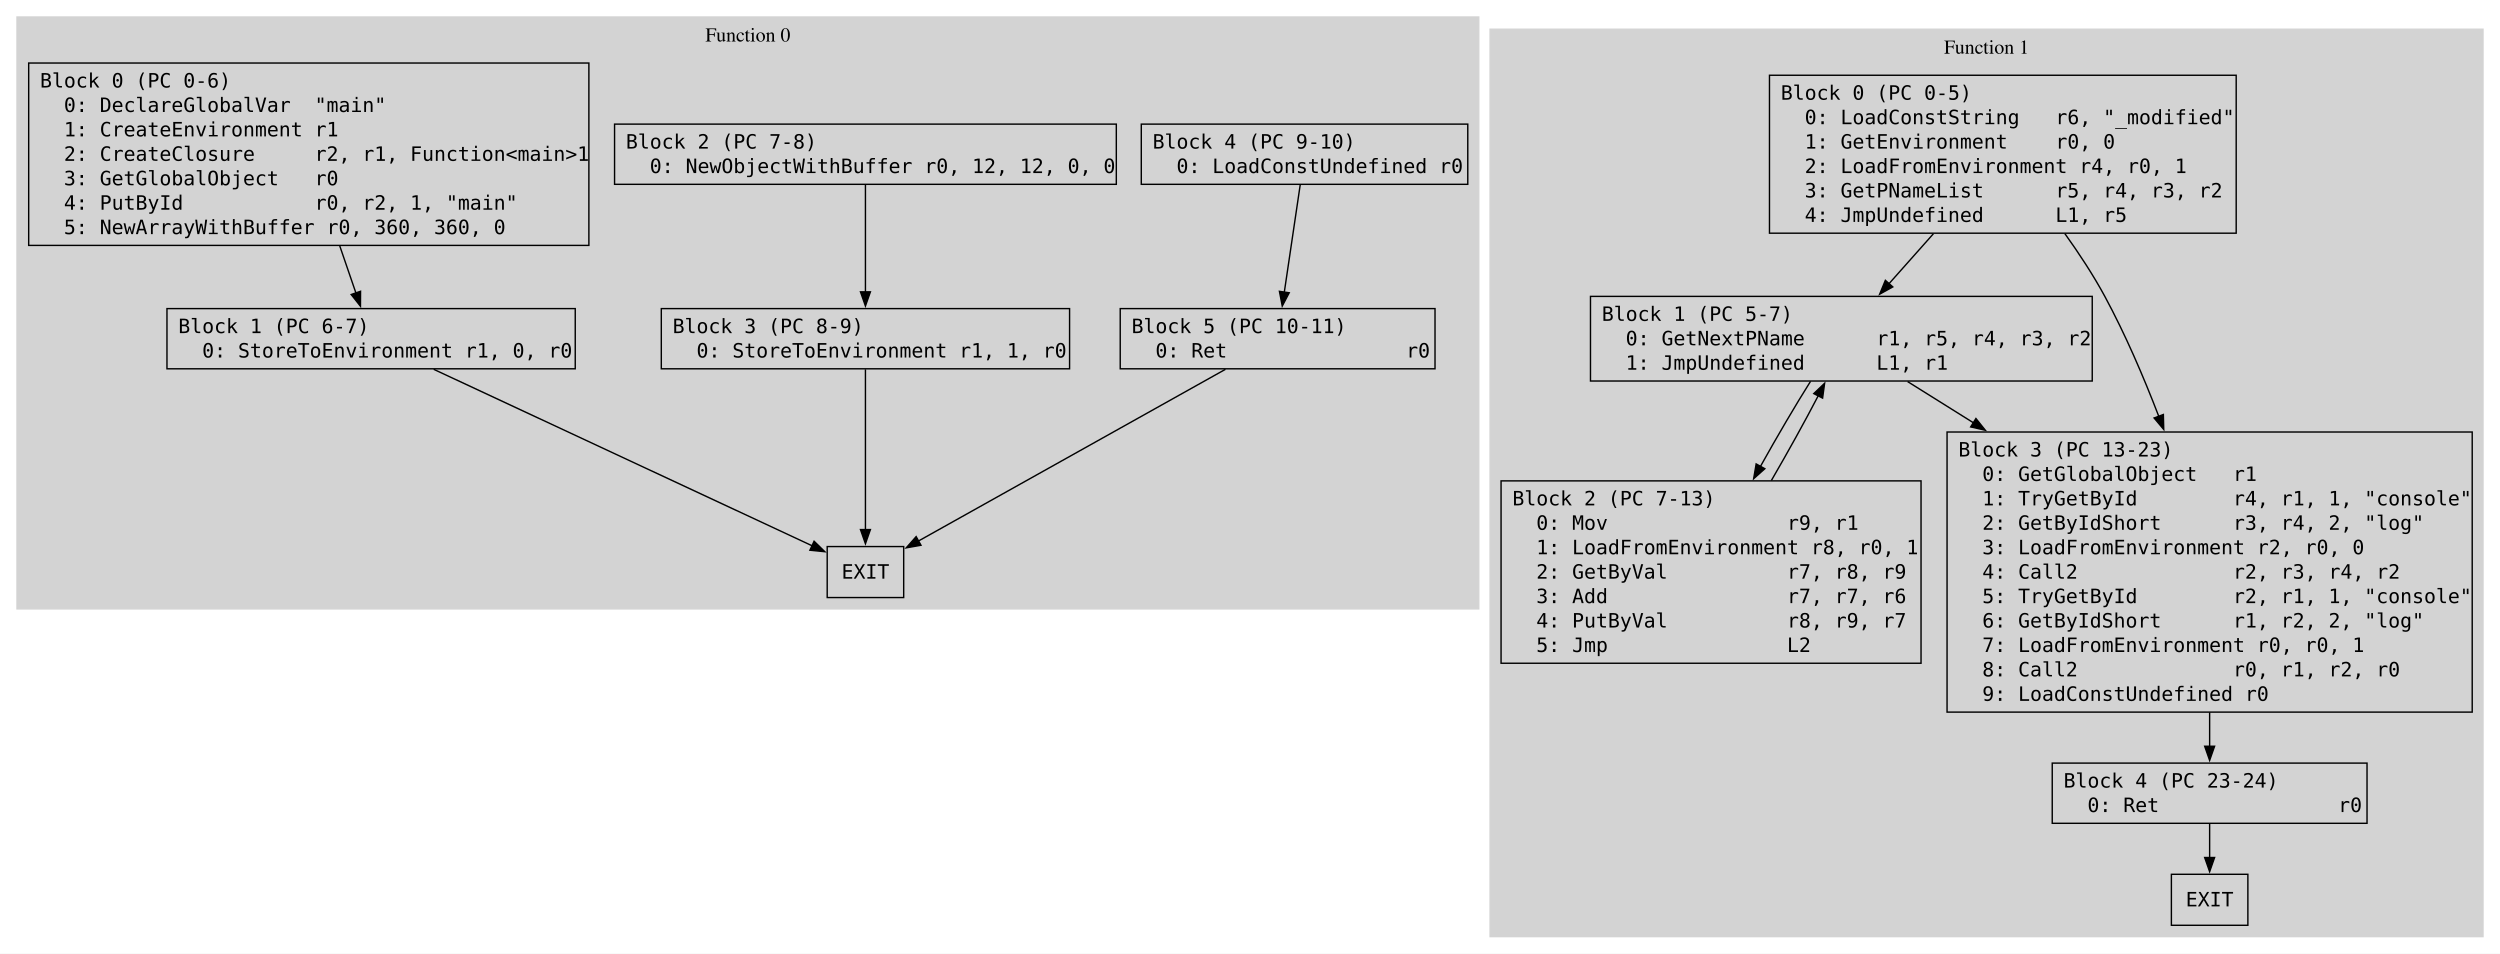
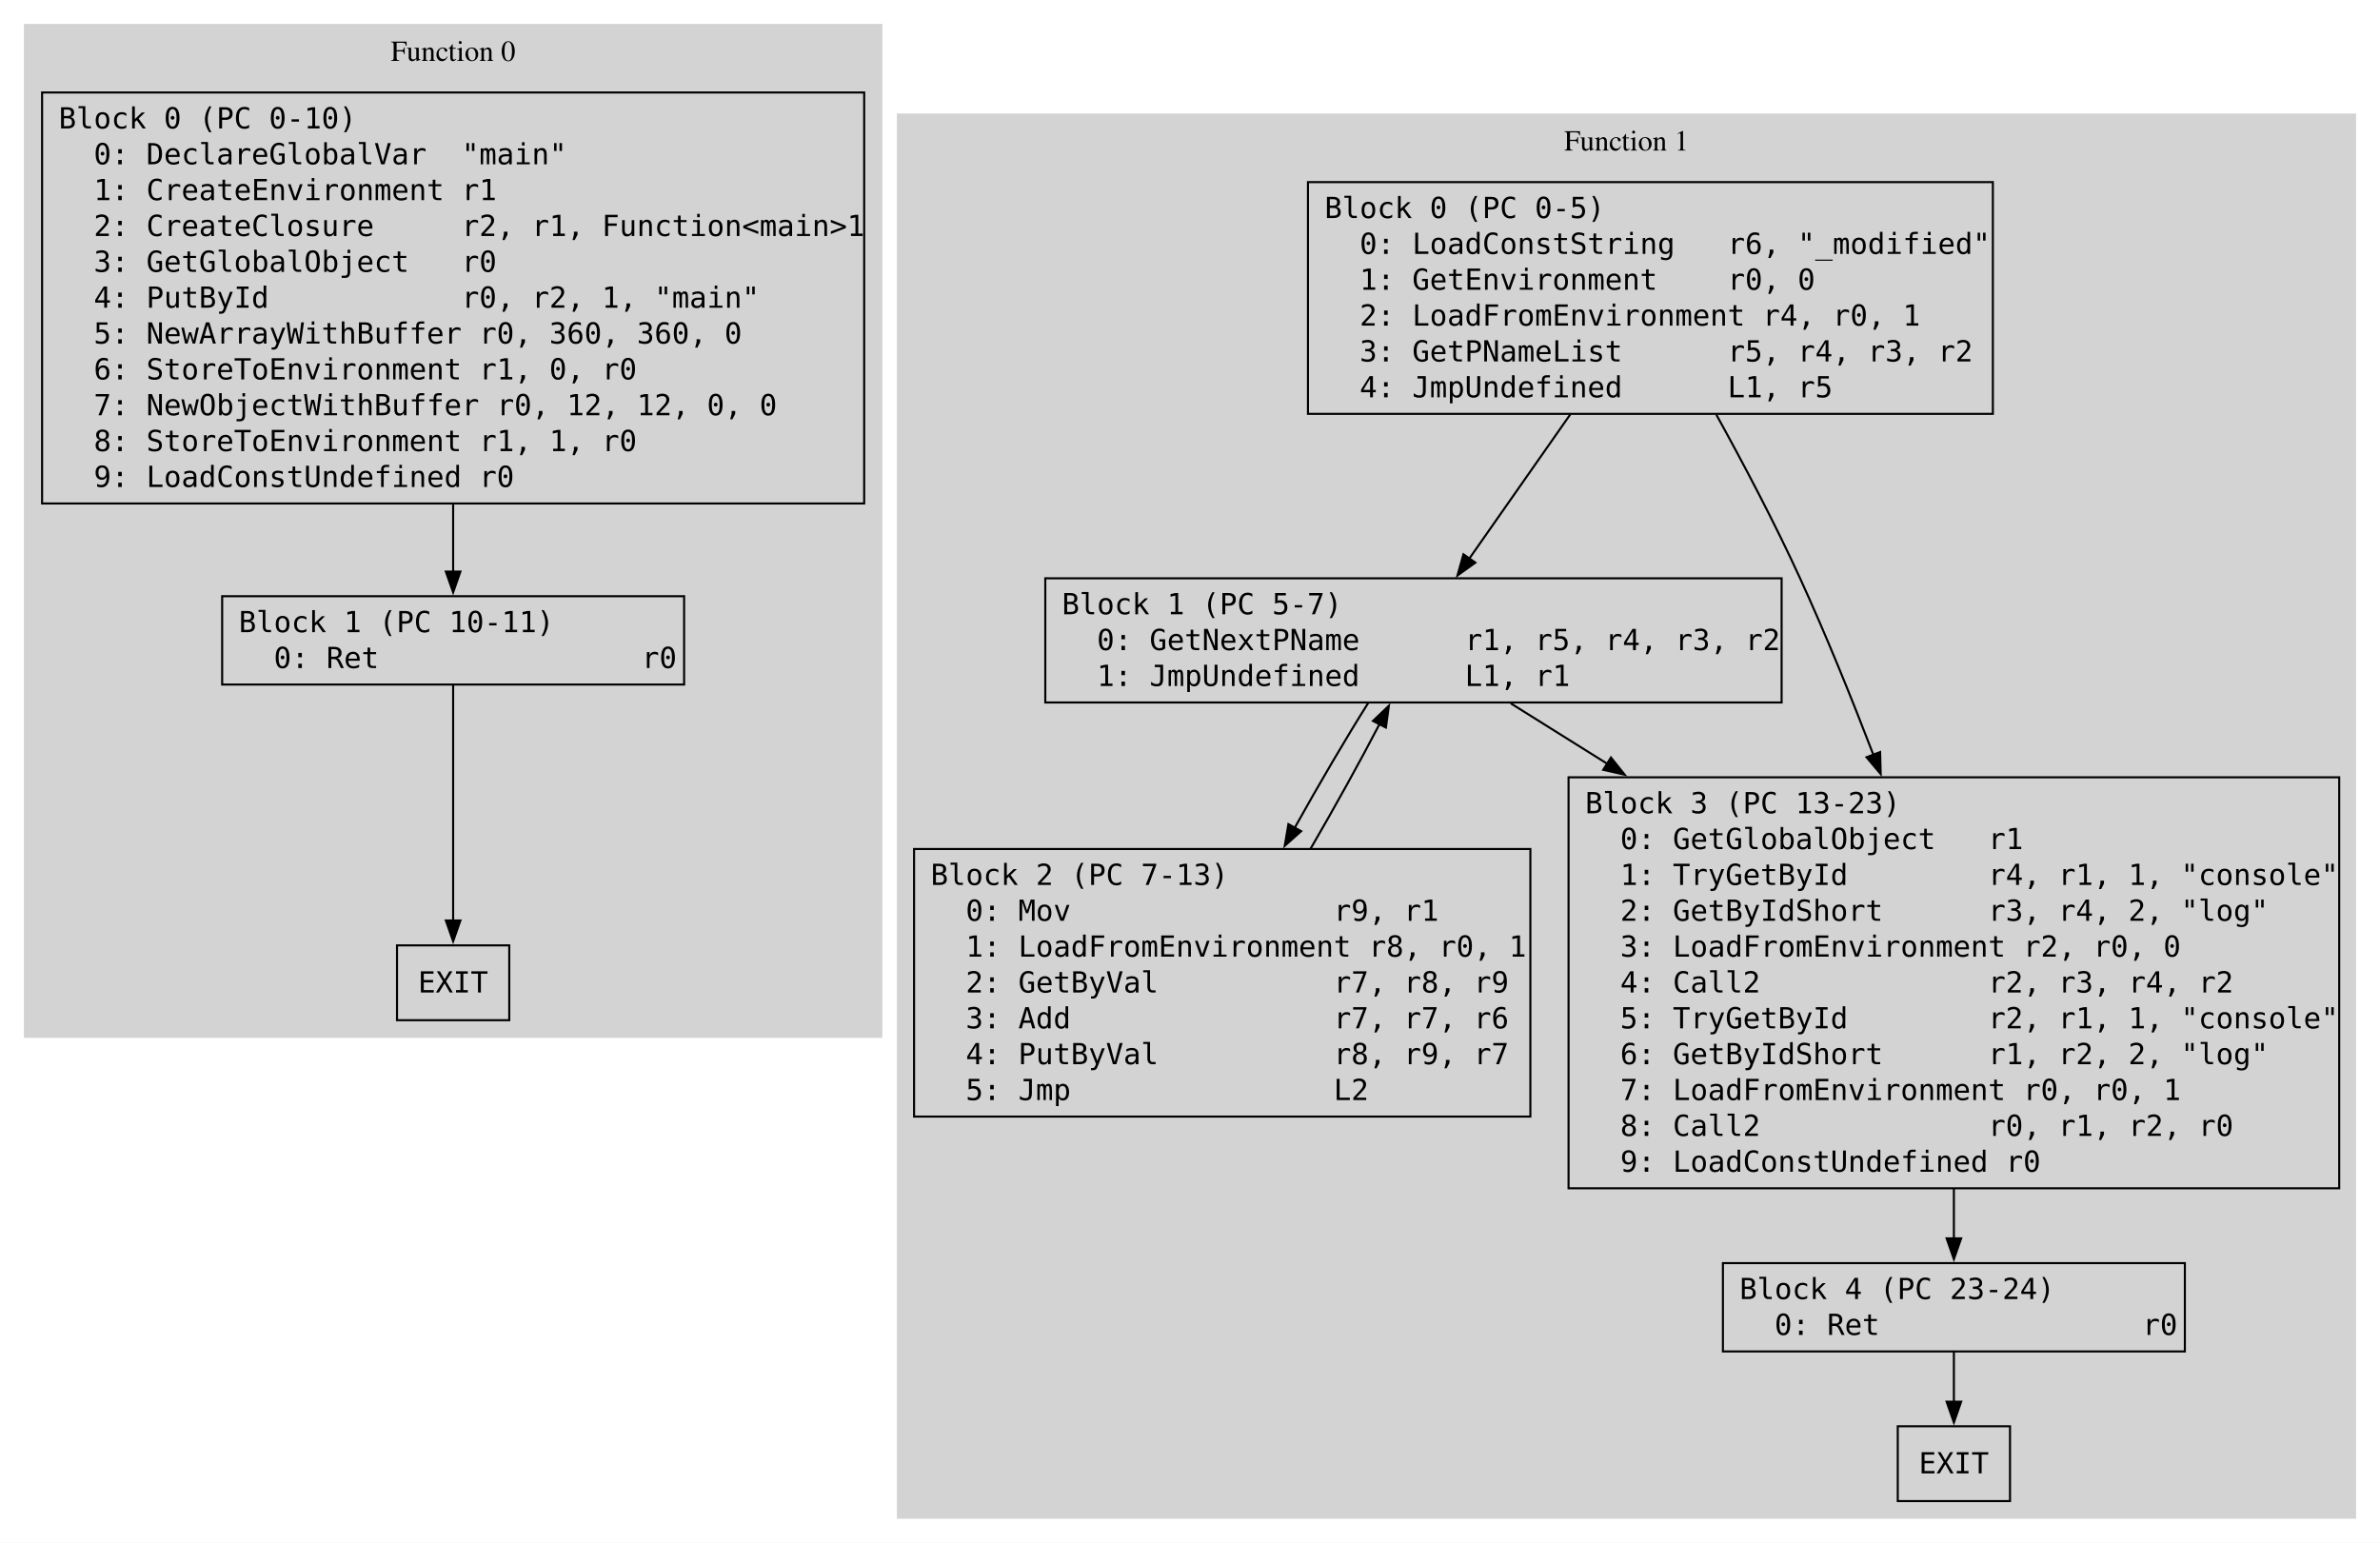
- <svg xmlns="http://www.w3.org/2000/svg" width="1765pt" height="673pt" viewBox="0.00 0.00 1765.00 673.00">
-   <g id="graph0" class="graph" transform="scale(1 1) rotate(0) translate(4 669.25)">
-     <polygon fill="white" stroke="none" points="-4,4 -4,-669.25 1761,-669.25 1761,4 -4,4" />
+ <svg xmlns="http://www.w3.org/2000/svg" width="1145pt" height="742pt" viewBox="0.00 0.00 1145.00 742.00">
+   <g id="graph0" class="graph" transform="scale(1 1) rotate(0) translate(4 738.25)">
+     <polygon fill="white" stroke="none" points="-4,4 -4,-738.25 1141,-738.25 1141,4 -4,4" />
    <g id="clust1" class="cluster">
-       <polygon fill="lightgrey" stroke="lightgrey" points="8,-239.38 8,-657.25 1040,-657.25 1040,-239.38 8,-239.38" />
-       <text xml:space="preserve" text-anchor="middle" x="524" y="-639.95" font-family="Times,serif" font-size="14.00">Function 0</text>
+       <polygon fill="lightgrey" stroke="lightgrey" points="8,-239.38 8,-726.25 420,-726.25 420,-239.38 8,-239.38" />
+       <text xml:space="preserve" text-anchor="middle" x="214" y="-708.95" font-family="Times,serif" font-size="14.00">Function 0</text>
    </g>
    <g id="clust2" class="cluster">
-       <polygon fill="lightgrey" stroke="lightgrey" points="1048,-8 1048,-648.62 1749,-648.62 1749,-8 1048,-8" />
-       <text xml:space="preserve" text-anchor="middle" x="1398.5" y="-631.33" font-family="Times,serif" font-size="14.00">Function 1</text>
+       <polygon fill="lightgrey" stroke="lightgrey" points="428,-8 428,-683.12 1129,-683.12 1129,-8 428,-8" />
+       <text xml:space="preserve" text-anchor="middle" x="778.5" y="-665.83" font-family="Times,serif" font-size="14.00">Function 1</text>
    </g>
    <g id="node1" class="node">
-       <polygon fill="none" stroke="black" points="411.75,-624.75 16.25,-624.75 16.25,-496 411.75,-496 411.75,-624.75" />
-       <text xml:space="preserve" text-anchor="start" x="24.25" y="-607.45" font-family="monospace" font-size="14.00">Block 0 (PC 0-6)</text>
-       <text xml:space="preserve" text-anchor="start" x="24.25" y="-590.2" font-family="monospace" font-size="14.00">  0: DeclareGlobalVar  "main"</text>
-       <text xml:space="preserve" text-anchor="start" x="24.25" y="-572.95" font-family="monospace" font-size="14.00">  1: CreateEnvironment r1</text>
-       <text xml:space="preserve" text-anchor="start" x="24.25" y="-555.7" font-family="monospace" font-size="14.00">  2: CreateClosure     r2, r1, Function&lt;main&gt;1</text>
-       <text xml:space="preserve" text-anchor="start" x="24.25" y="-538.45" font-family="monospace" font-size="14.00">  3: GetGlobalObject   r0</text>
-       <text xml:space="preserve" text-anchor="start" x="24.25" y="-521.2" font-family="monospace" font-size="14.00">  4: PutById           r0, r2, 1, "main"</text>
-       <text xml:space="preserve" text-anchor="start" x="24.25" y="-503.95" font-family="monospace" font-size="14.00">  5: NewArrayWithBuffer r0, 360, 360, 0</text>
+       <polygon fill="none" stroke="black" points="411.75,-693.75 16.25,-693.75 16.25,-496 411.75,-496 411.75,-693.75" />
+       <text xml:space="preserve" text-anchor="start" x="24.25" y="-676.45" font-family="monospace" font-size="14.00">Block 0 (PC 0-10)</text>
+       <text xml:space="preserve" text-anchor="start" x="24.25" y="-659.2" font-family="monospace" font-size="14.00">  0: DeclareGlobalVar  "main"</text>
+       <text xml:space="preserve" text-anchor="start" x="24.25" y="-641.95" font-family="monospace" font-size="14.00">  1: CreateEnvironment r1</text>
+       <text xml:space="preserve" text-anchor="start" x="24.25" y="-624.7" font-family="monospace" font-size="14.00">  2: CreateClosure     r2, r1, Function&lt;main&gt;1</text>
+       <text xml:space="preserve" text-anchor="start" x="24.25" y="-607.45" font-family="monospace" font-size="14.00">  3: GetGlobalObject   r0</text>
+       <text xml:space="preserve" text-anchor="start" x="24.25" y="-590.2" font-family="monospace" font-size="14.00">  4: PutById           r0, r2, 1, "main"</text>
+       <text xml:space="preserve" text-anchor="start" x="24.25" y="-572.95" font-family="monospace" font-size="14.00">  5: NewArrayWithBuffer r0, 360, 360, 0</text>
+       <text xml:space="preserve" text-anchor="start" x="24.25" y="-555.7" font-family="monospace" font-size="14.00">  6: StoreToEnvironment r1, 0, r0</text>
+       <text xml:space="preserve" text-anchor="start" x="24.25" y="-538.45" font-family="monospace" font-size="14.00">  7: NewObjectWithBuffer r0, 12, 12, 0, 0</text>
+       <text xml:space="preserve" text-anchor="start" x="24.25" y="-521.2" font-family="monospace" font-size="14.00">  8: StoreToEnvironment r1, 1, r0</text>
+       <text xml:space="preserve" text-anchor="start" x="24.25" y="-503.95" font-family="monospace" font-size="14.00">  9: LoadConstUndefined r0</text>
    </g>
    <g id="node2" class="node">
-       <polygon fill="none" stroke="black" points="402.12,-451.38 113.88,-451.38 113.88,-408.88 402.12,-408.88 402.12,-451.38" />
-       <text xml:space="preserve" text-anchor="start" x="121.88" y="-434.07" font-family="monospace" font-size="14.00">Block 1 (PC 6-7)</text>
-       <text xml:space="preserve" text-anchor="start" x="121.88" y="-416.82" font-family="monospace" font-size="14.00">  0: StoreToEnvironment r1, 0, r0</text>
+       <polygon fill="none" stroke="black" points="325.12,-451.38 102.88,-451.38 102.88,-408.88 325.12,-408.88 325.12,-451.38" />
+       <text xml:space="preserve" text-anchor="start" x="110.88" y="-434.07" font-family="monospace" font-size="14.00">Block 1 (PC 10-11)</text>
+       <text xml:space="preserve" text-anchor="start" x="110.88" y="-416.82" font-family="monospace" font-size="14.00">  0: Ret               r0</text>
    </g>
    <g id="edge1" class="edge">
-       <path fill="none" stroke="black" d="M235.87,-495.63C239.85,-484.02 243.84,-472.41 247.31,-462.29" />
-       <polygon fill="black" stroke="black" points="250.55,-463.62 250.49,-453.02 243.93,-461.34 250.55,-463.62" />
+       <path fill="none" stroke="black" d="M214,-495.92C214,-484.18 214,-472.92 214,-463.18" />
+       <polygon fill="black" stroke="black" points="217.5,-463.24 214,-453.24 210.5,-463.24 217.5,-463.24" />
+     </g>
+     <g id="node3" class="node">
+       <polygon fill="none" stroke="black" points="241,-283.38 187,-283.38 187,-247.38 241,-247.38 241,-283.38" />
+       <text xml:space="preserve" text-anchor="middle" x="214" y="-260.7" font-family="monospace" font-size="14.00">EXIT</text>
+     </g>
+     <g id="edge2" class="edge">
+       <path fill="none" stroke="black" d="M214,-408.51C214,-379.84 214,-327.8 214,-295.27" />
+       <polygon fill="black" stroke="black" points="217.5,-295.36 214,-285.36 210.5,-295.36 217.5,-295.36" />
+     </g>
+     <g id="node4" class="node">
+       <polygon fill="none" stroke="black" points="954.75,-650.62 625.25,-650.62 625.25,-539.12 954.75,-539.12 954.75,-650.62" />
+       <text xml:space="preserve" text-anchor="start" x="633.25" y="-633.33" font-family="monospace" font-size="14.00">Block 0 (PC 0-5)</text>
+       <text xml:space="preserve" text-anchor="start" x="633.25" y="-616.08" font-family="monospace" font-size="14.00">  0: LoadConstString   r6, "_modified"</text>
+       <text xml:space="preserve" text-anchor="start" x="633.25" y="-598.83" font-family="monospace" font-size="14.00">  1: GetEnvironment    r0, 0</text>
+       <text xml:space="preserve" text-anchor="start" x="633.25" y="-581.58" font-family="monospace" font-size="14.00">  2: LoadFromEnvironment r4, r0, 1</text>
+       <text xml:space="preserve" text-anchor="start" x="633.25" y="-564.33" font-family="monospace" font-size="14.00">  3: GetPNameList      r5, r4, r3, r2</text>
+       <text xml:space="preserve" text-anchor="start" x="633.25" y="-547.08" font-family="monospace" font-size="14.00">  4: JmpUndefined      L1, r5</text>
+     </g>
+     <g id="node5" class="node">
+       <polygon fill="none" stroke="black" points="853.12,-460 498.88,-460 498.88,-400.25 853.12,-400.25 853.12,-460" />
+       <text xml:space="preserve" text-anchor="start" x="506.88" y="-442.7" font-family="monospace" font-size="14.00">Block 1 (PC 5-7)</text>
+       <text xml:space="preserve" text-anchor="start" x="506.88" y="-425.45" font-family="monospace" font-size="14.00">  0: GetNextPName      r1, r5, r4, r3, r2</text>
+       <text xml:space="preserve" text-anchor="start" x="506.88" y="-408.2" font-family="monospace" font-size="14.00">  1: JmpUndefined      L1, r1</text>
+     </g>
+     <g id="edge4" class="edge">
+       <path fill="none" stroke="black" d="M751.4,-538.78C735.46,-516.01 717.35,-490.16 702.89,-469.51" />
+       <polygon fill="black" stroke="black" points="705.78,-467.54 697.18,-461.36 700.05,-471.55 705.78,-467.54" />
    </g>
    <g id="node7" class="node">
-       <polygon fill="none" stroke="black" points="634,-283.38 580,-283.38 580,-247.38 634,-247.38 634,-283.38" />
-       <text xml:space="preserve" text-anchor="middle" x="607" y="-260.7" font-family="monospace" font-size="14.00">EXIT</text>
-     </g>
-     <g id="edge2" class="edge">
-       <path fill="none" stroke="black" d="M302.2,-408.51C371.53,-376.18 504.6,-314.13 569.52,-283.85" />
-       <polygon fill="black" stroke="black" points="570.75,-287.14 578.34,-279.74 567.79,-280.8 570.75,-287.14" />
-     </g>
-     <g id="node3" class="node">
-       <polygon fill="none" stroke="black" points="784.12,-581.62 429.88,-581.62 429.88,-539.12 784.12,-539.12 784.12,-581.62" />
-       <text xml:space="preserve" text-anchor="start" x="437.88" y="-564.33" font-family="monospace" font-size="14.00">Block 2 (PC 7-8)</text>
-       <text xml:space="preserve" text-anchor="start" x="437.88" y="-547.08" font-family="monospace" font-size="14.00">  0: NewObjectWithBuffer r0, 12, 12, 0, 0</text>
-     </g>
-     <g id="node4" class="node">
-       <polygon fill="none" stroke="black" points="751.12,-451.38 462.88,-451.38 462.88,-408.88 751.12,-408.88 751.12,-451.38" />
-       <text xml:space="preserve" text-anchor="start" x="470.88" y="-434.07" font-family="monospace" font-size="14.00">Block 3 (PC 8-9)</text>
-       <text xml:space="preserve" text-anchor="start" x="470.88" y="-416.82" font-family="monospace" font-size="14.00">  0: StoreToEnvironment r1, 1, r0</text>
+       <polygon fill="none" stroke="black" points="1121.38,-364.25 750.62,-364.25 750.62,-166.5 1121.38,-166.5 1121.38,-364.25" />
+       <text xml:space="preserve" text-anchor="start" x="758.62" y="-346.95" font-family="monospace" font-size="14.00">Block 3 (PC 13-23)</text>
+       <text xml:space="preserve" text-anchor="start" x="758.62" y="-329.7" font-family="monospace" font-size="14.00">  0: GetGlobalObject   r1</text>
+       <text xml:space="preserve" text-anchor="start" x="758.62" y="-312.45" font-family="monospace" font-size="14.00">  1: TryGetById        r4, r1, 1, "console"</text>
+       <text xml:space="preserve" text-anchor="start" x="758.62" y="-295.2" font-family="monospace" font-size="14.00">  2: GetByIdShort      r3, r4, 2, "log"</text>
+       <text xml:space="preserve" text-anchor="start" x="758.62" y="-277.95" font-family="monospace" font-size="14.00">  3: LoadFromEnvironment r2, r0, 0</text>
+       <text xml:space="preserve" text-anchor="start" x="758.62" y="-260.7" font-family="monospace" font-size="14.00">  4: Call2             r2, r3, r4, r2</text>
+       <text xml:space="preserve" text-anchor="start" x="758.62" y="-243.45" font-family="monospace" font-size="14.00">  5: TryGetById        r2, r1, 1, "console"</text>
+       <text xml:space="preserve" text-anchor="start" x="758.62" y="-226.2" font-family="monospace" font-size="14.00">  6: GetByIdShort      r1, r2, 2, "log"</text>
+       <text xml:space="preserve" text-anchor="start" x="758.62" y="-208.95" font-family="monospace" font-size="14.00">  7: LoadFromEnvironment r0, r0, 1</text>
+       <text xml:space="preserve" text-anchor="start" x="758.62" y="-191.7" font-family="monospace" font-size="14.00">  8: Call2             r0, r1, r2, r0</text>
+       <text xml:space="preserve" text-anchor="start" x="758.62" y="-174.45" font-family="monospace" font-size="14.00">  9: LoadConstUndefined r0</text>
    </g>
    <g id="edge3" class="edge">
-       <path fill="none" stroke="black" d="M607,-538.77C607,-518.3 607,-486.62 607,-462.92" />
-       <polygon fill="black" stroke="black" points="610.5,-463.19 607,-453.19 603.5,-463.19 610.5,-463.19" />
-     </g>
-     <g id="edge4" class="edge">
-       <path fill="none" stroke="black" d="M607,-408.51C607,-379.84 607,-327.8 607,-295.27" />
-       <polygon fill="black" stroke="black" points="610.5,-295.36 607,-285.36 603.5,-295.36 610.5,-295.36" />
-     </g>
-     <g id="node5" class="node">
-       <polygon fill="none" stroke="black" points="1032.25,-581.62 801.75,-581.62 801.75,-539.12 1032.25,-539.12 1032.25,-581.62" />
-       <text xml:space="preserve" text-anchor="start" x="809.75" y="-564.33" font-family="monospace" font-size="14.00">Block 4 (PC 9-10)</text>
-       <text xml:space="preserve" text-anchor="start" x="809.75" y="-547.08" font-family="monospace" font-size="14.00">  0: LoadConstUndefined r0</text>
+       <path fill="none" stroke="black" d="M821.75,-538.67C834.93,-514.83 849.92,-486.4 862,-460 874.42,-432.87 886.55,-403.01 897.29,-375.02" />
+       <polygon fill="black" stroke="black" points="900.51,-376.4 900.79,-365.81 893.96,-373.91 900.51,-376.4" />
    </g>
    <g id="node6" class="node">
-       <polygon fill="none" stroke="black" points="1009.12,-451.38 786.88,-451.38 786.88,-408.88 1009.12,-408.88 1009.12,-451.38" />
-       <text xml:space="preserve" text-anchor="start" x="794.88" y="-434.07" font-family="monospace" font-size="14.00">Block 5 (PC 10-11)</text>
-       <text xml:space="preserve" text-anchor="start" x="794.88" y="-416.82" font-family="monospace" font-size="14.00">  0: Ret               r0</text>
+       <polygon fill="none" stroke="black" points="732.25,-329.75 435.75,-329.75 435.75,-201 732.25,-201 732.25,-329.75" />
+       <text xml:space="preserve" text-anchor="start" x="443.75" y="-312.45" font-family="monospace" font-size="14.00">Block 2 (PC 7-13)</text>
+       <text xml:space="preserve" text-anchor="start" x="443.75" y="-295.2" font-family="monospace" font-size="14.00">  0: Mov               r9, r1</text>
+       <text xml:space="preserve" text-anchor="start" x="443.75" y="-277.95" font-family="monospace" font-size="14.00">  1: LoadFromEnvironment r8, r0, 1</text>
+       <text xml:space="preserve" text-anchor="start" x="443.75" y="-260.7" font-family="monospace" font-size="14.00">  2: GetByVal          r7, r8, r9</text>
+       <text xml:space="preserve" text-anchor="start" x="443.75" y="-243.45" font-family="monospace" font-size="14.00">  3: Add               r7, r7, r6</text>
+       <text xml:space="preserve" text-anchor="start" x="443.75" y="-226.2" font-family="monospace" font-size="14.00">  4: PutByVal          r8, r9, r7</text>
+       <text xml:space="preserve" text-anchor="start" x="443.75" y="-208.95" font-family="monospace" font-size="14.00">  5: Jmp               L2</text>
+     </g>
+     <g id="edge6" class="edge">
+       <path fill="none" stroke="black" d="M654.24,-400.03C643.64,-383.22 630.75,-361.24 618.89,-339.98" />
+       <polygon fill="black" stroke="black" points="621.97,-338.33 614.07,-331.28 615.85,-341.72 621.97,-338.33" />
    </g>
    <g id="edge5" class="edge">
-       <path fill="none" stroke="black" d="M913.95,-538.77C910.91,-518.3 906.22,-486.62 902.71,-462.92" />
-       <polygon fill="black" stroke="black" points="906.19,-462.56 901.27,-453.18 899.27,-463.58 906.19,-462.56" />
+       <path fill="none" stroke="black" d="M722.78,-399.84C736.6,-391.19 752.58,-381.19 769.45,-370.63" />
+       <polygon fill="black" stroke="black" points="771.01,-373.78 777.63,-365.51 767.29,-367.85 771.01,-373.78" />
    </g>
-     <g id="edge6" class="edge">
-       <path fill="none" stroke="black" d="M861.14,-408.51C805.43,-377.35 700.32,-318.57 644.33,-287.25" />
-       <polygon fill="black" stroke="black" points="646.22,-284.3 635.79,-282.47 642.8,-290.41 646.22,-284.3" />
+     <g id="edge7" class="edge">
+       <path fill="none" stroke="black" d="M626.55,-329.96C638.31,-350.18 650.37,-371.95 659.71,-389.92" />
+       <polygon fill="black" stroke="black" points="656.52,-391.37 664.18,-398.68 662.75,-388.18 656.52,-391.37" />
    </g>
    <g id="node8" class="node">
-       <polygon fill="none" stroke="black" points="1574.75,-616.12 1245.25,-616.12 1245.25,-504.62 1574.75,-504.62 1574.75,-616.12" />
-       <text xml:space="preserve" text-anchor="start" x="1253.25" y="-598.83" font-family="monospace" font-size="14.00">Block 0 (PC 0-5)</text>
-       <text xml:space="preserve" text-anchor="start" x="1253.25" y="-581.58" font-family="monospace" font-size="14.00">  0: LoadConstString   r6, "_modified"</text>
-       <text xml:space="preserve" text-anchor="start" x="1253.25" y="-564.33" font-family="monospace" font-size="14.00">  1: GetEnvironment    r0, 0</text>
-       <text xml:space="preserve" text-anchor="start" x="1253.25" y="-547.08" font-family="monospace" font-size="14.00">  2: LoadFromEnvironment r4, r0, 1</text>
-       <text xml:space="preserve" text-anchor="start" x="1253.25" y="-529.83" font-family="monospace" font-size="14.00">  3: GetPNameList      r5, r4, r3, r2</text>
-       <text xml:space="preserve" text-anchor="start" x="1253.25" y="-512.58" font-family="monospace" font-size="14.00">  4: JmpUndefined      L1, r5</text>
+       <polygon fill="none" stroke="black" points="1047.12,-130.5 824.88,-130.5 824.88,-88 1047.12,-88 1047.12,-130.5" />
+       <text xml:space="preserve" text-anchor="start" x="832.88" y="-113.2" font-family="monospace" font-size="14.00">Block 4 (PC 23-24)</text>
+       <text xml:space="preserve" text-anchor="start" x="832.88" y="-95.95" font-family="monospace" font-size="14.00">  0: Ret               r0</text>
+     </g>
+     <g id="edge8" class="edge">
+       <path fill="none" stroke="black" d="M936,-166.33C936,-157.81 936,-149.66 936,-142.34" />
+       <polygon fill="black" stroke="black" points="939.5,-142.41 936,-132.41 932.5,-142.41 939.5,-142.41" />
    </g>
    <g id="node9" class="node">
-       <polygon fill="none" stroke="black" points="1473.12,-460 1118.88,-460 1118.88,-400.25 1473.12,-400.25 1473.12,-460" />
-       <text xml:space="preserve" text-anchor="start" x="1126.88" y="-442.7" font-family="monospace" font-size="14.00">Block 1 (PC 5-7)</text>
-       <text xml:space="preserve" text-anchor="start" x="1126.88" y="-425.45" font-family="monospace" font-size="14.00">  0: GetNextPName      r1, r5, r4, r3, r2</text>
-       <text xml:space="preserve" text-anchor="start" x="1126.88" y="-408.2" font-family="monospace" font-size="14.00">  1: JmpUndefined      L1, r1</text>
-     </g>
-     <g id="edge8" class="edge">
-       <path fill="none" stroke="black" d="M1360.99,-504.24C1350.42,-492.35 1339.48,-480.04 1329.65,-468.98" />
-       <polygon fill="black" stroke="black" points="1332.3,-466.7 1323.04,-461.55 1327.07,-471.35 1332.3,-466.7" />
-     </g>
-     <g id="node11" class="node">
-       <polygon fill="none" stroke="black" points="1741.38,-364.25 1370.62,-364.25 1370.62,-166.5 1741.38,-166.5 1741.38,-364.25" />
-       <text xml:space="preserve" text-anchor="start" x="1378.62" y="-346.95" font-family="monospace" font-size="14.00">Block 3 (PC 13-23)</text>
-       <text xml:space="preserve" text-anchor="start" x="1378.62" y="-329.7" font-family="monospace" font-size="14.00">  0: GetGlobalObject   r1</text>
-       <text xml:space="preserve" text-anchor="start" x="1378.62" y="-312.45" font-family="monospace" font-size="14.00">  1: TryGetById        r4, r1, 1, "console"</text>
-       <text xml:space="preserve" text-anchor="start" x="1378.62" y="-295.2" font-family="monospace" font-size="14.00">  2: GetByIdShort      r3, r4, 2, "log"</text>
-       <text xml:space="preserve" text-anchor="start" x="1378.62" y="-277.95" font-family="monospace" font-size="14.00">  3: LoadFromEnvironment r2, r0, 0</text>
-       <text xml:space="preserve" text-anchor="start" x="1378.62" y="-260.7" font-family="monospace" font-size="14.00">  4: Call2             r2, r3, r4, r2</text>
-       <text xml:space="preserve" text-anchor="start" x="1378.62" y="-243.45" font-family="monospace" font-size="14.00">  5: TryGetById        r2, r1, 1, "console"</text>
-       <text xml:space="preserve" text-anchor="start" x="1378.62" y="-226.2" font-family="monospace" font-size="14.00">  6: GetByIdShort      r1, r2, 2, "log"</text>
-       <text xml:space="preserve" text-anchor="start" x="1378.62" y="-208.95" font-family="monospace" font-size="14.00">  7: LoadFromEnvironment r0, r0, 1</text>
-       <text xml:space="preserve" text-anchor="start" x="1378.62" y="-191.7" font-family="monospace" font-size="14.00">  8: Call2             r0, r1, r2, r0</text>
-       <text xml:space="preserve" text-anchor="start" x="1378.62" y="-174.45" font-family="monospace" font-size="14.00">  9: LoadConstUndefined r0</text>
-     </g>
-     <g id="edge7" class="edge">
-       <path fill="none" stroke="black" d="M1453.8,-504.3C1463.82,-490.32 1473.89,-474.99 1482,-460 1496.35,-433.48 1509.24,-403.57 1520.08,-375.34" />
-       <polygon fill="black" stroke="black" points="1523.34,-376.62 1523.6,-366.03 1516.79,-374.15 1523.34,-376.62" />
-     </g>
-     <g id="node10" class="node">
-       <polygon fill="none" stroke="black" points="1352.25,-329.75 1055.75,-329.75 1055.75,-201 1352.25,-201 1352.25,-329.75" />
-       <text xml:space="preserve" text-anchor="start" x="1063.75" y="-312.45" font-family="monospace" font-size="14.00">Block 2 (PC 7-13)</text>
-       <text xml:space="preserve" text-anchor="start" x="1063.75" y="-295.2" font-family="monospace" font-size="14.00">  0: Mov               r9, r1</text>
-       <text xml:space="preserve" text-anchor="start" x="1063.75" y="-277.95" font-family="monospace" font-size="14.00">  1: LoadFromEnvironment r8, r0, 1</text>
-       <text xml:space="preserve" text-anchor="start" x="1063.75" y="-260.7" font-family="monospace" font-size="14.00">  2: GetByVal          r7, r8, r9</text>
-       <text xml:space="preserve" text-anchor="start" x="1063.75" y="-243.45" font-family="monospace" font-size="14.00">  3: Add               r7, r7, r6</text>
-       <text xml:space="preserve" text-anchor="start" x="1063.75" y="-226.2" font-family="monospace" font-size="14.00">  4: PutByVal          r8, r9, r7</text>
-       <text xml:space="preserve" text-anchor="start" x="1063.75" y="-208.95" font-family="monospace" font-size="14.00">  5: Jmp               L2</text>
-     </g>
-     <g id="edge10" class="edge">
-       <path fill="none" stroke="black" d="M1274.24,-400.03C1263.64,-383.22 1250.75,-361.24 1238.89,-339.98" />
-       <polygon fill="black" stroke="black" points="1241.97,-338.33 1234.07,-331.28 1235.85,-341.72 1241.97,-338.33" />
+       <polygon fill="none" stroke="black" points="963,-52 909,-52 909,-16 963,-16 963,-52" />
+       <text xml:space="preserve" text-anchor="middle" x="936" y="-29.32" font-family="monospace" font-size="14.00">EXIT</text>
    </g>
    <g id="edge9" class="edge">
-       <path fill="none" stroke="black" d="M1342.78,-399.84C1356.6,-391.19 1372.58,-381.19 1389.45,-370.63" />
-       <polygon fill="black" stroke="black" points="1391.01,-373.78 1397.63,-365.51 1387.29,-367.85 1391.01,-373.78" />
-     </g>
-     <g id="edge11" class="edge">
-       <path fill="none" stroke="black" d="M1246.55,-329.96C1258.31,-350.18 1270.37,-371.95 1279.71,-389.92" />
-       <polygon fill="black" stroke="black" points="1276.52,-391.37 1284.18,-398.68 1282.75,-388.18 1276.52,-391.37" />
-     </g>
-     <g id="node12" class="node">
-       <polygon fill="none" stroke="black" points="1667.12,-130.5 1444.88,-130.5 1444.88,-88 1667.12,-88 1667.12,-130.5" />
-       <text xml:space="preserve" text-anchor="start" x="1452.88" y="-113.2" font-family="monospace" font-size="14.00">Block 4 (PC 23-24)</text>
-       <text xml:space="preserve" text-anchor="start" x="1452.88" y="-95.95" font-family="monospace" font-size="14.00">  0: Ret               r0</text>
-     </g>
-     <g id="edge12" class="edge">
-       <path fill="none" stroke="black" d="M1556,-166.33C1556,-157.81 1556,-149.66 1556,-142.34" />
-       <polygon fill="black" stroke="black" points="1559.5,-142.41 1556,-132.41 1552.5,-142.41 1559.5,-142.41" />
-     </g>
-     <g id="node13" class="node">
-       <polygon fill="none" stroke="black" points="1583,-52 1529,-52 1529,-16 1583,-16 1583,-52" />
-       <text xml:space="preserve" text-anchor="middle" x="1556" y="-29.32" font-family="monospace" font-size="14.00">EXIT</text>
-     </g>
-     <g id="edge13" class="edge">
-       <path fill="none" stroke="black" d="M1556,-87.85C1556,-80.34 1556,-71.69 1556,-63.59" />
-       <polygon fill="black" stroke="black" points="1559.5,-63.83 1556,-53.83 1552.5,-63.83 1559.5,-63.83" />
+       <path fill="none" stroke="black" d="M936,-87.85C936,-80.34 936,-71.69 936,-63.59" />
+       <polygon fill="black" stroke="black" points="939.5,-63.83 936,-53.83 932.5,-63.83 939.5,-63.83" />
    </g>
  </g>
</svg>
